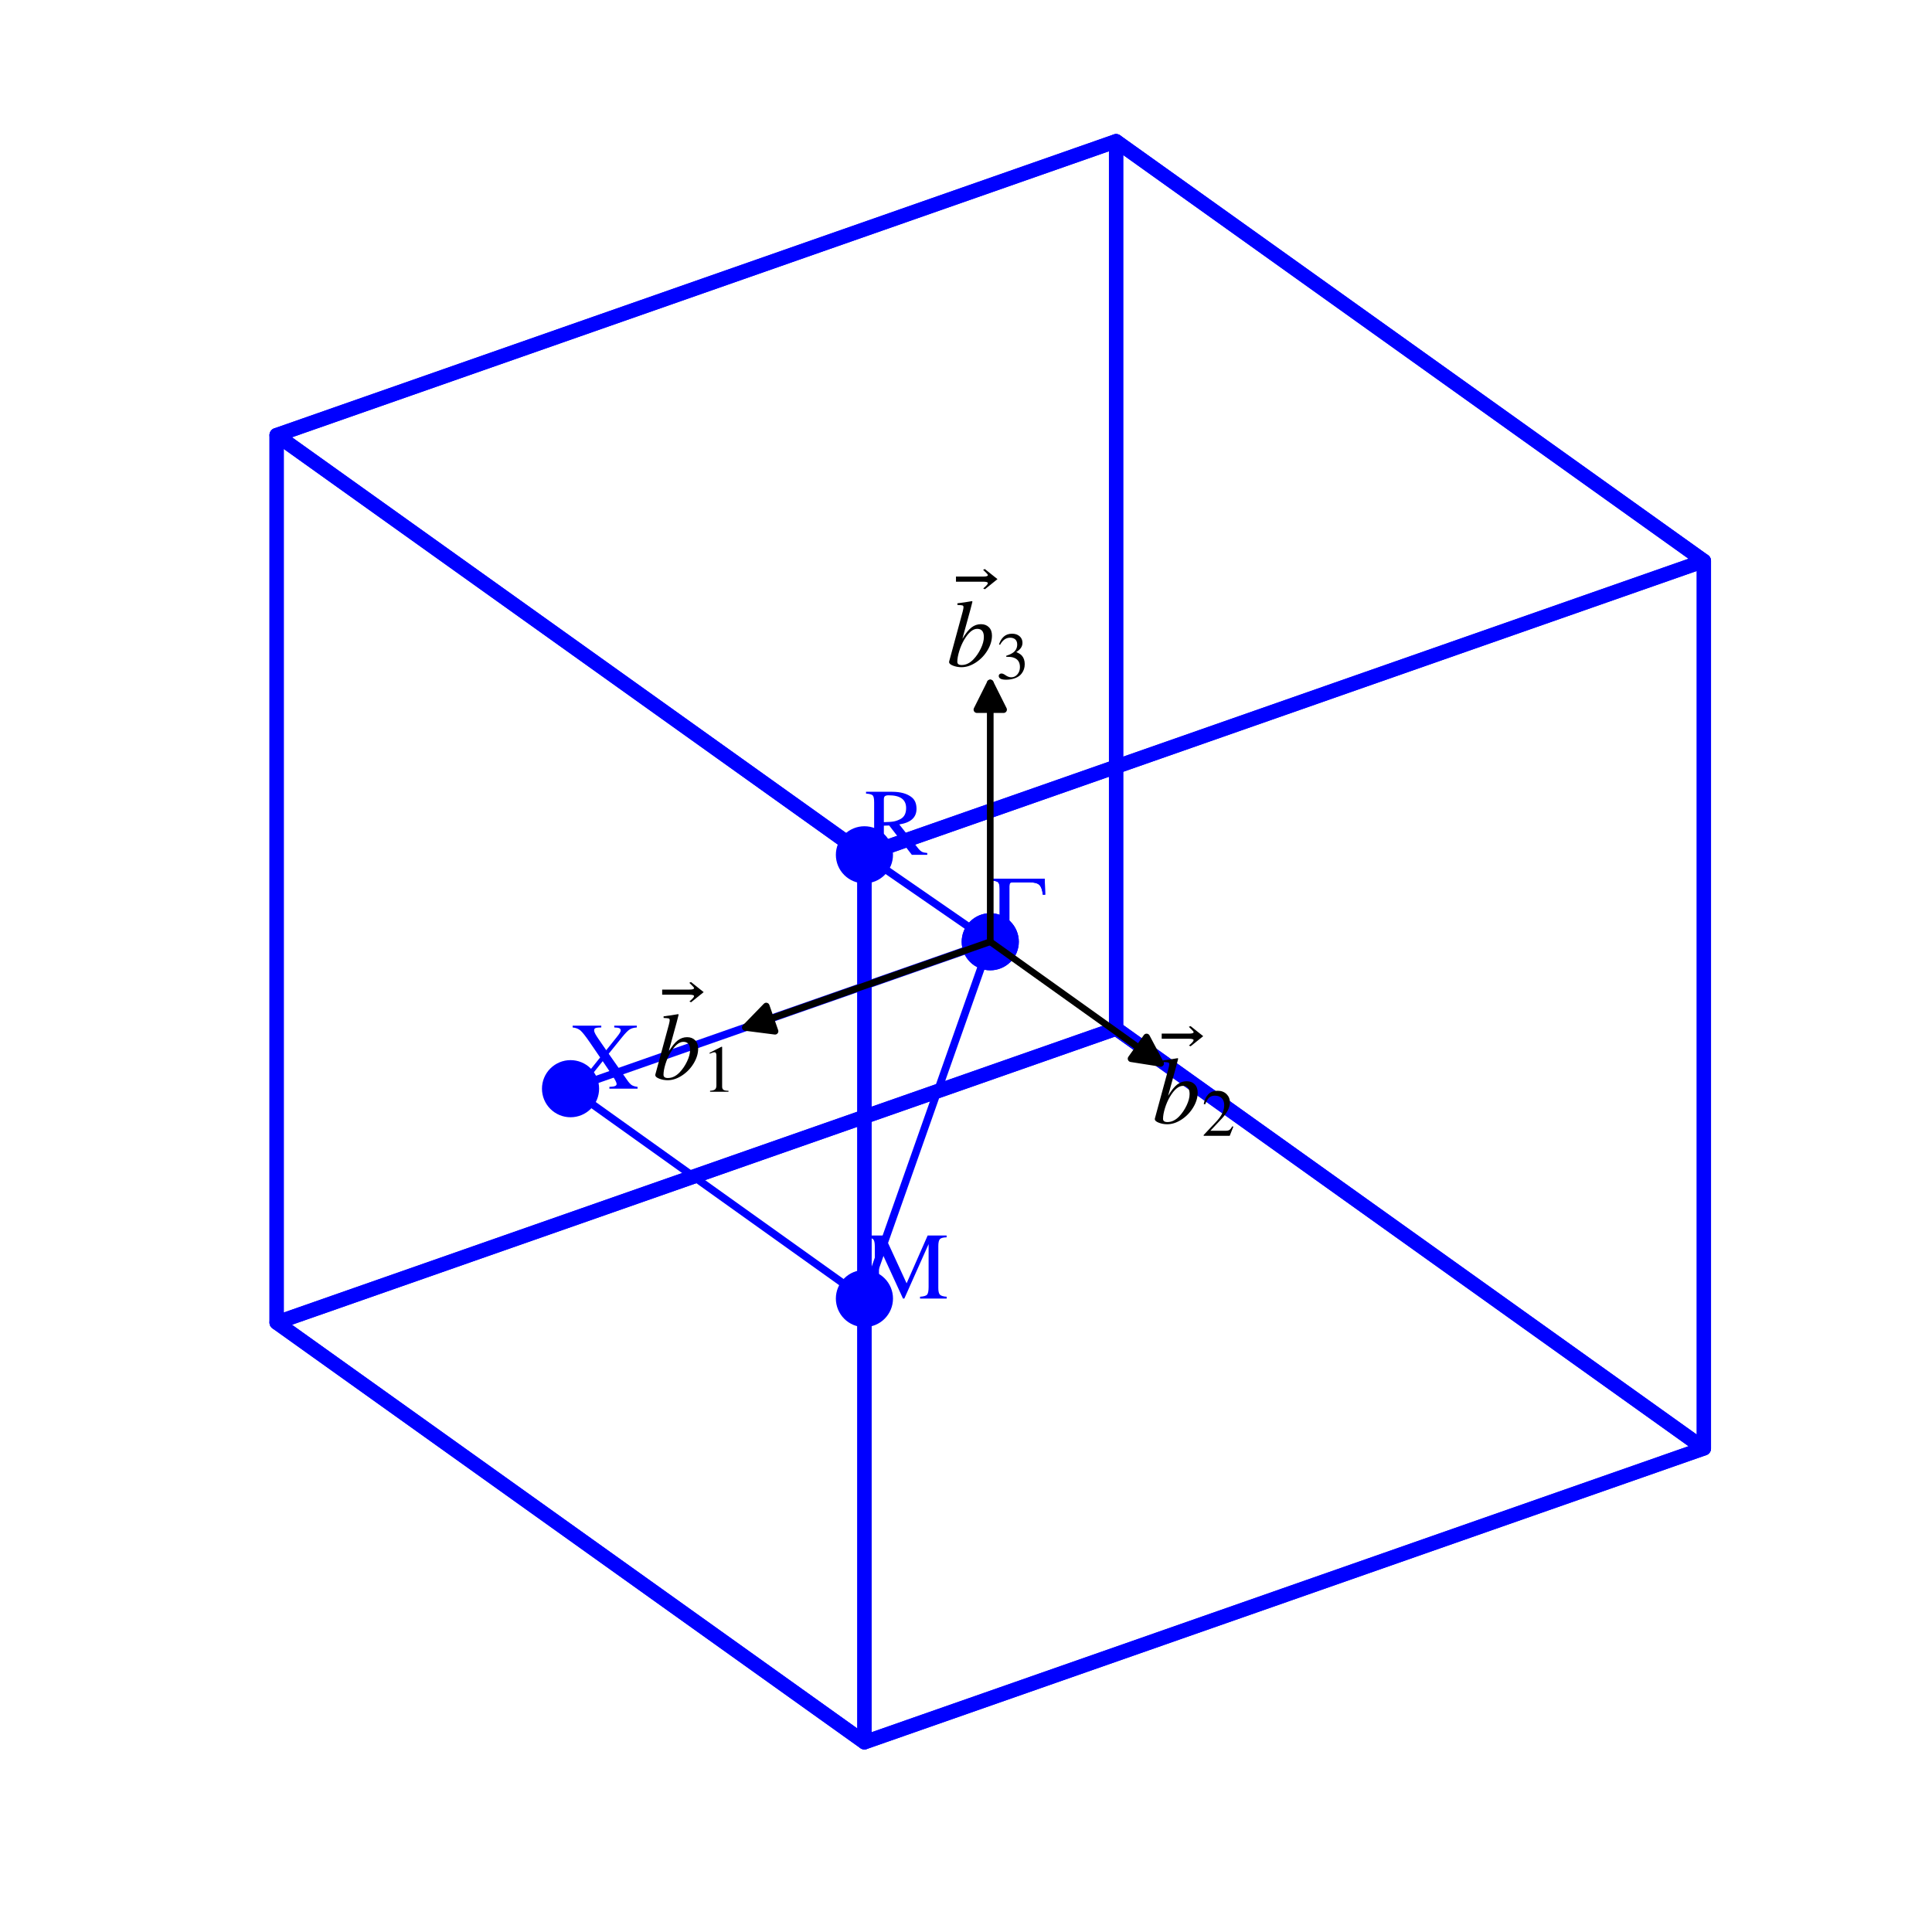
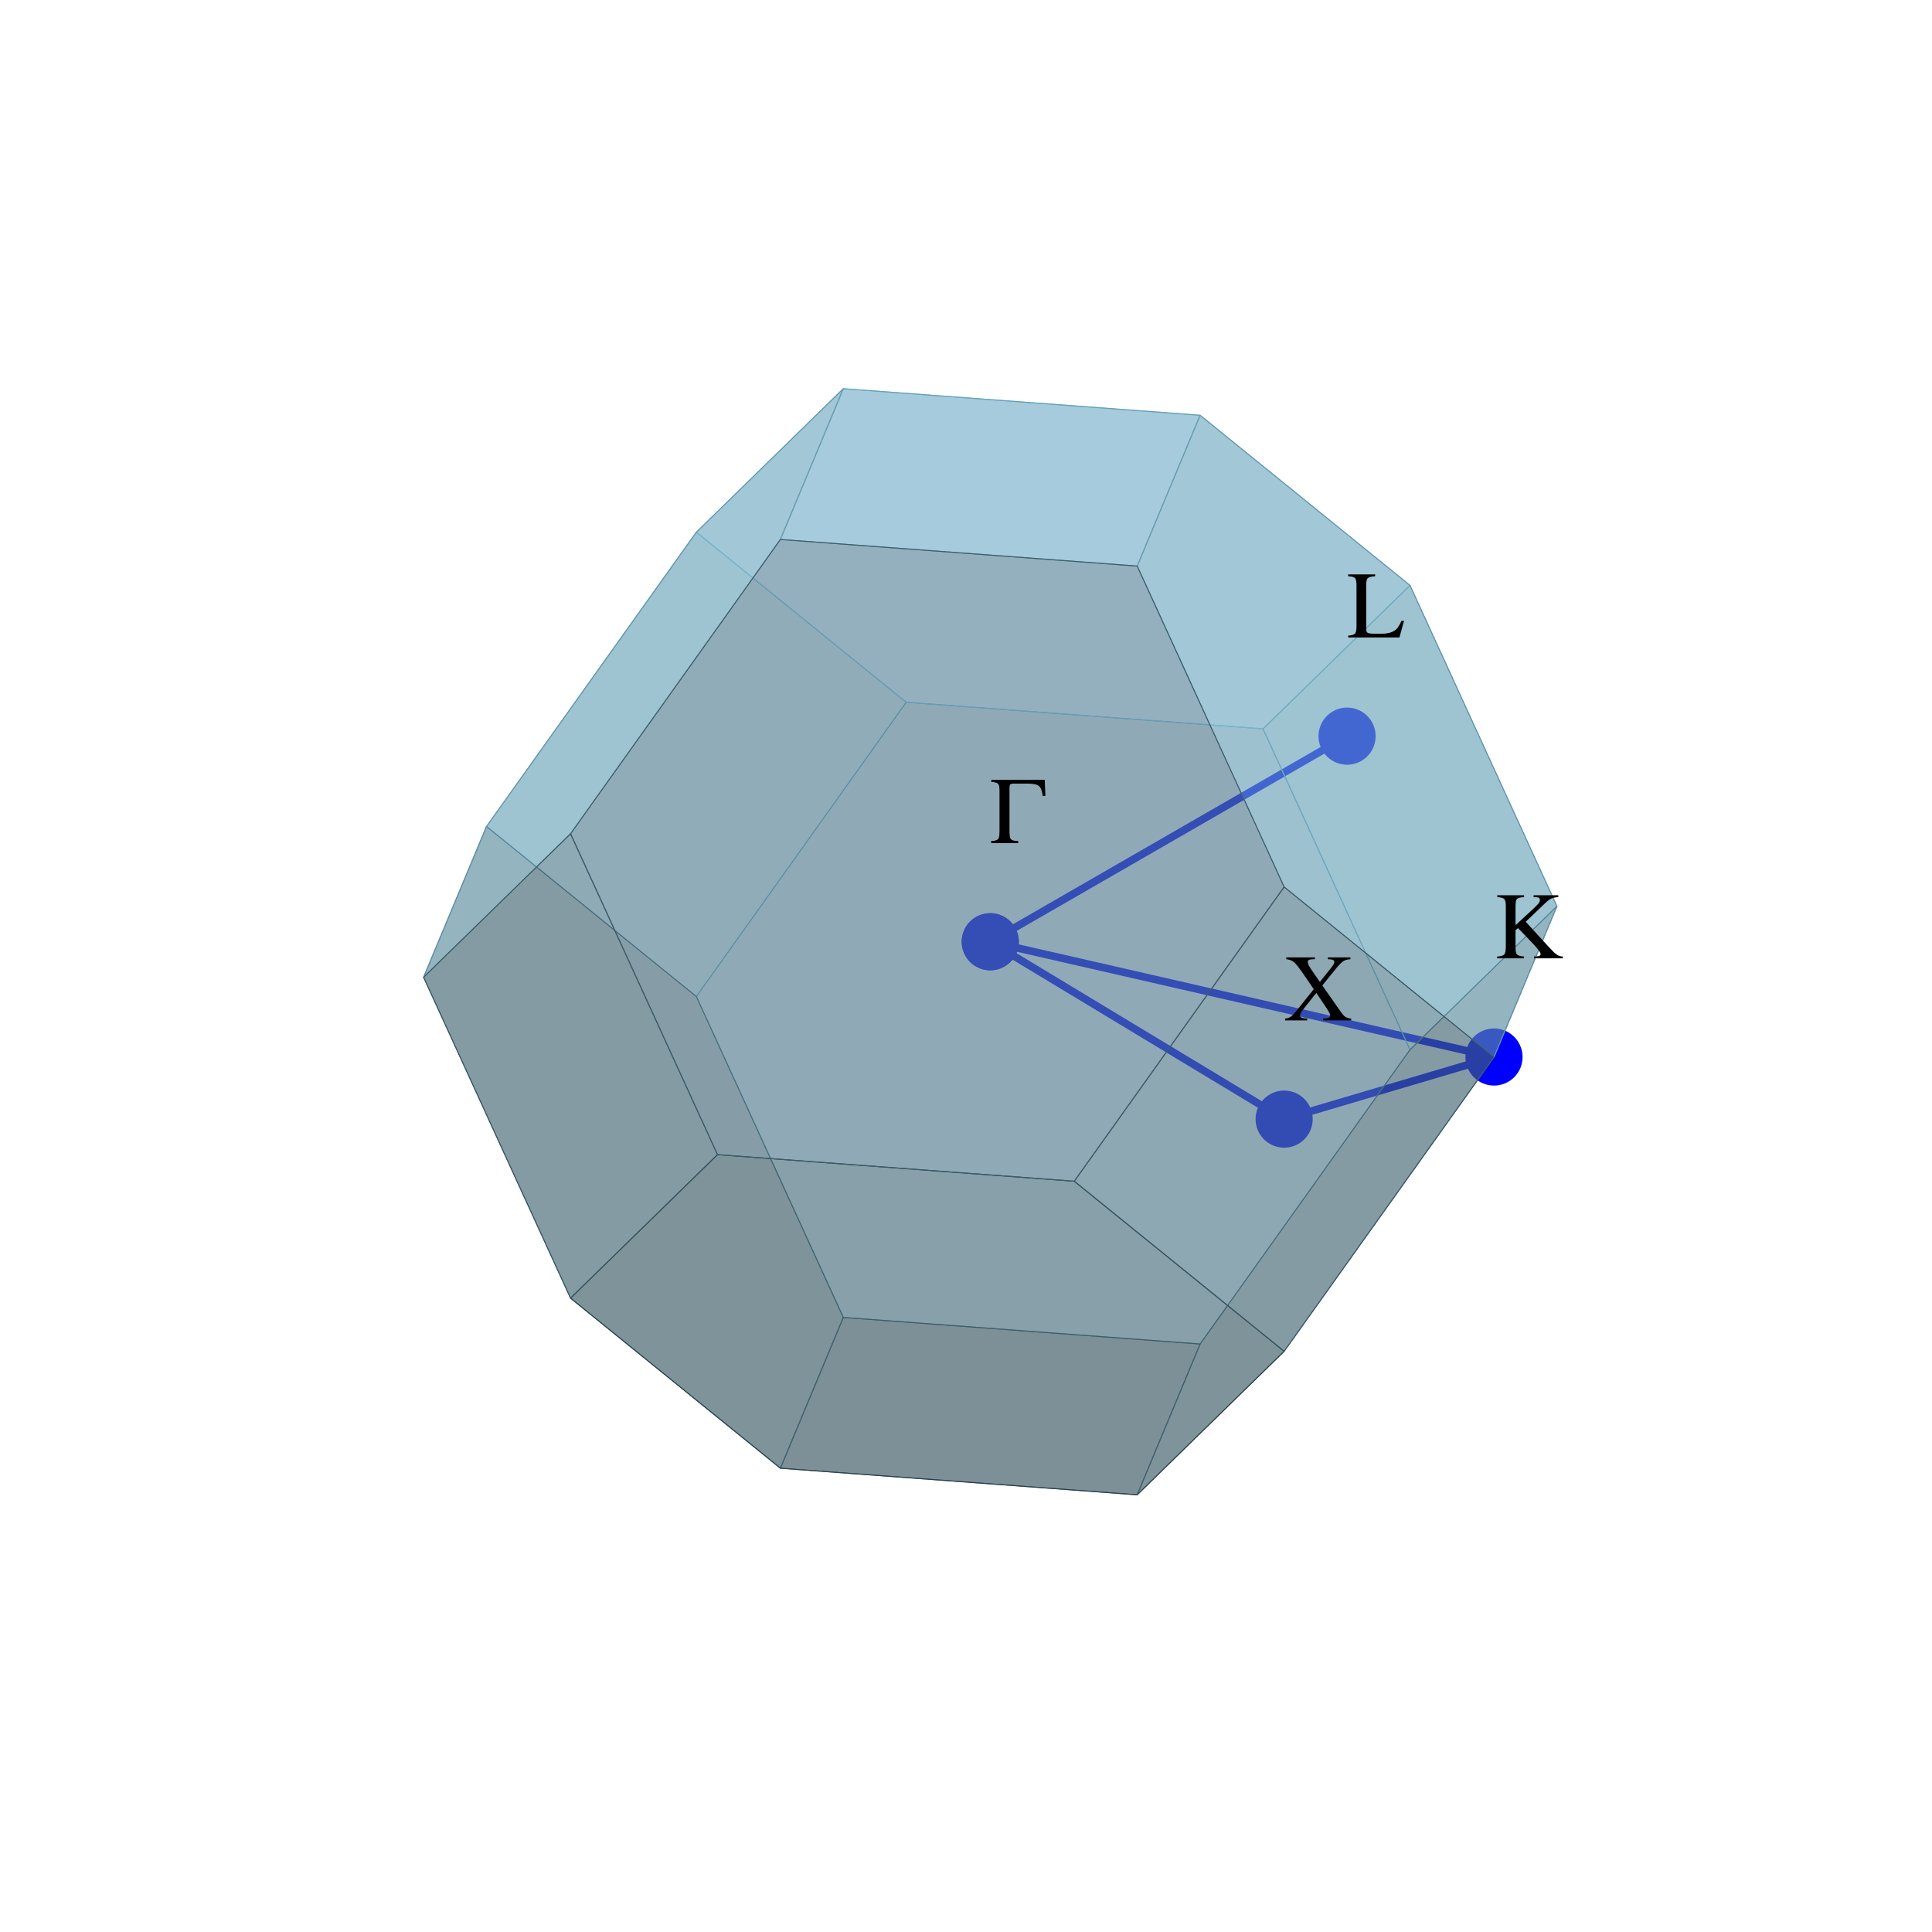
<svg xmlns="http://www.w3.org/2000/svg" xmlns:xlink="http://www.w3.org/1999/xlink" width="202.896pt" height="202.896pt" viewBox="0 0 202.896 202.896" version="1.1">
  <defs>
    <style type="text/css">*{stroke-linejoin: round; stroke-linecap: butt}</style>
  </defs>
  <g id="figure_1">
    <g id="patch_1">
      <path d="M 0 202.896  L 202.896 202.896  L 202.896 -0  L 0 -0  z " style="fill: #ffffff" />
    </g>
    <g id="patch_2">
      <path d="M 7.2 195.696  L 195.696 195.696  L 195.696 7.2  L 7.2 7.2  z " style="fill: #ffffff" />
    </g>
    <g id="axes_1">
      <g id="line2d_1">
-         <path d="M 29.052 138.894  L 29.052 45.693  L 117.21 14.828  L 117.21 108.03  L 29.052 138.894  " clip-path="url(#p71c7448c2a)" style="fill: none; stroke: #0000ff; stroke-width: 1.5; stroke-linecap: round" />
-       </g>
-       <g id="line2d_2">
-         <path d="M 117.21 14.828  L 178.938 58.907  L 178.938 152.109  L 117.21 108.03  L 117.21 14.828  " clip-path="url(#p71c7448c2a)" style="fill: none; stroke: #0000ff; stroke-width: 1.5; stroke-linecap: round" />
-       </g>
-       <g id="line2d_3">
-         <path d="M 90.781 182.973  L 90.781 89.771  L 29.052 45.693  L 29.052 138.894  L 90.781 182.973  " clip-path="url(#p71c7448c2a)" style="fill: none; stroke: #0000ff; stroke-width: 1.5; stroke-linecap: round" />
-       </g>
-       <g id="line2d_4">
-         <path d="M 90.781 89.771  L 90.781 182.973  L 178.938 152.109  L 178.938 58.907  L 90.781 89.771  " clip-path="url(#p71c7448c2a)" style="fill: none; stroke: #0000ff; stroke-width: 1.5; stroke-linecap: round" />
-       </g>
-       <g id="line2d_5">
-         <path d="M 178.938 152.109  L 90.781 182.973  L 29.052 138.894  L 117.21 108.03  L 178.938 152.109  " clip-path="url(#p71c7448c2a)" style="fill: none; stroke: #0000ff; stroke-width: 1.5; stroke-linecap: round" />
-       </g>
-       <g id="line2d_6">
-         <path d="M 117.21 14.828  L 29.052 45.693  L 90.781 89.771  L 178.938 58.907  L 117.21 14.828  " clip-path="url(#p71c7448c2a)" style="fill: none; stroke: #0000ff; stroke-width: 1.5; stroke-linecap: round" />
-       </g>
-       <g id="line2d_7">
-         <path d="M 103.995 98.901  L 59.917 114.333  L 90.781 136.372  L 103.995 98.901  L 90.781 89.771  " clip-path="url(#p71c7448c2a)" style="fill: none; stroke: #0000ff; stroke-width: 0.8; stroke-linecap: square" />
+         <path d="M 103.995 98.901  L 156.899 111.007  L 134.859 117.529  L 103.995 98.901  L 141.467 77.309  " clip-path="url(#pcc3e0d2077)" style="fill: none; stroke: #0000ff; stroke-width: 0.8; stroke-linecap: square" />
        <defs>
-           <path id="m7ec9dd96e0" d="M 0 2.5  C 0.663 2.5 1.299 2.237 1.768 1.768  C 2.237 1.299 2.5 0.663 2.5 0  C 2.5 -0.663 2.237 -1.299 1.768 -1.768  C 1.299 -2.237 0.663 -2.5 0 -2.5  C -0.663 -2.5 -1.299 -2.237 -1.768 -1.768  C -2.237 -1.299 -2.5 -0.663 -2.5 0  C -2.5 0.663 -2.237 1.299 -1.768 1.768  C -1.299 2.237 -0.663 2.5 0 2.5  z " style="stroke: #0000ff" />
+           <path id="m94cfa9cef8" d="M 0 2.5  C 0.663 2.5 1.299 2.237 1.768 1.768  C 2.237 1.299 2.5 0.663 2.5 0  C 2.5 -0.663 2.237 -1.299 1.768 -1.768  C 1.299 -2.237 0.663 -2.5 0 -2.5  C -0.663 -2.5 -1.299 -2.237 -1.768 -1.768  C -2.237 -1.299 -2.5 -0.663 -2.5 0  C -2.5 0.663 -2.237 1.299 -1.768 1.768  C -1.299 2.237 -0.663 2.5 0 2.5  z " style="stroke: #0000ff" />
        </defs>
-         <g clip-path="url(#p71c7448c2a)">
-           <use xlink:href="#m7ec9dd96e0" x="103.995" y="98.901" style="fill: #0000ff; stroke: #0000ff" />
-           <use xlink:href="#m7ec9dd96e0" x="59.917" y="114.333" style="fill: #0000ff; stroke: #0000ff" />
-           <use xlink:href="#m7ec9dd96e0" x="90.781" y="136.372" style="fill: #0000ff; stroke: #0000ff" />
-           <use xlink:href="#m7ec9dd96e0" x="103.995" y="98.901" style="fill: #0000ff; stroke: #0000ff" />
-           <use xlink:href="#m7ec9dd96e0" x="90.781" y="89.771" style="fill: #0000ff; stroke: #0000ff" />
+         <g clip-path="url(#pcc3e0d2077)">
+           <use xlink:href="#m94cfa9cef8" x="103.995" y="98.901" style="fill: #0000ff; stroke: #0000ff" />
+           <use xlink:href="#m94cfa9cef8" x="156.899" y="111.007" style="fill: #0000ff; stroke: #0000ff" />
+           <use xlink:href="#m94cfa9cef8" x="134.859" y="117.529" style="fill: #0000ff; stroke: #0000ff" />
+           <use xlink:href="#m94cfa9cef8" x="103.995" y="98.901" style="fill: #0000ff; stroke: #0000ff" />
+           <use xlink:href="#m94cfa9cef8" x="141.467" y="77.309" style="fill: #0000ff; stroke: #0000ff" />
        </g>
      </g>
-       <g id="patch_3">
-         <path d="M 103.995 98.901  Q 90.772 103.53 78.287 107.901  " clip-path="url(#p71c7448c2a)" style="fill: none; stroke: #000000; stroke-width: 0.7; stroke-linecap: round" />
-         <path d="M 81.392 108.298  L 78.287 107.901  L 80.467 105.655  z " clip-path="url(#p71c7448c2a)" style="stroke: #000000; stroke-width: 0.7; stroke-linecap: round" />
+       <g id="Poly3DCollection_1">
+         <path d="M 132.642 76.543  L 148.074 110.241  L 126.035 141.147  L 88.563 138.355  L 73.131 104.657  L 95.17 73.75  L 132.642 76.543  z " clip-path="url(#pcc3e0d2077)" style="fill: #73b0c8; fill-opacity: 0.4; stroke: #73b0c8; stroke-width: 0.1" />
+         <path d="M 73.131 104.657  L 51.092 86.794  L 73.131 55.888  L 95.17 73.75  L 73.131 104.657  z " clip-path="url(#pcc3e0d2077)" style="fill: #77b6d0; fill-opacity: 0.4; stroke: #77b6d0; stroke-width: 0.1" />
+         <path d="M 95.17 73.75  L 73.131 55.888  L 88.563 40.818  L 126.035 43.61  L 148.074 61.473  L 132.642 76.543  L 95.17 73.75  z " clip-path="url(#pcc3e0d2077)" style="fill: #85cbe8; fill-opacity: 0.4; stroke: #85cbe8; stroke-width: 0.1" />
+         <path d="M 148.074 61.473  L 163.506 95.171  L 148.074 110.241  L 132.642 76.543  L 148.074 61.473  z " clip-path="url(#pcc3e0d2077)" style="fill: #77b6d0; fill-opacity: 0.4; stroke: #77b6d0; stroke-width: 0.1" />
+         <path d="M 126.035 141.147  L 119.427 156.983  L 81.956 154.191  L 88.563 138.355  L 126.035 141.147  z " clip-path="url(#pcc3e0d2077)" style="fill: #486e7d; fill-opacity: 0.4; stroke: #486e7d; stroke-width: 0.1" />
+         <path d="M 88.563 138.355  L 81.956 154.191  L 59.917 136.329  L 44.485 102.63  L 51.092 86.794  L 73.131 104.657  L 88.563 138.355  z " clip-path="url(#pcc3e0d2077)" style="fill: #4f7889; fill-opacity: 0.4; stroke: #4f7889; stroke-width: 0.1" />
+         <path d="M 148.074 110.241  L 163.506 95.171  L 156.899 111.007  L 134.859 141.913  L 119.427 156.983  L 126.035 141.147  L 148.074 110.241  z " clip-path="url(#pcc3e0d2077)" style="fill: #4f7889; fill-opacity: 0.4; stroke: #4f7889; stroke-width: 0.1" />
+         <path d="M 73.131 55.888  L 51.092 86.794  L 44.485 102.63  L 59.917 87.56  L 81.956 56.654  L 88.563 40.818  L 73.131 55.888  z " clip-path="url(#pcc3e0d2077)" style="fill: #6194a9; fill-opacity: 0.4; stroke: #6194a9; stroke-width: 0.1" />
+         <path d="M 126.035 43.61  L 119.427 59.446  L 134.859 93.145  L 156.899 111.007  L 163.506 95.171  L 148.074 61.473  L 126.035 43.61  z " clip-path="url(#pcc3e0d2077)" style="fill: #6194a9; fill-opacity: 0.4; stroke: #6194a9; stroke-width: 0.1" />
+         <path d="M 88.563 40.818  L 81.956 56.654  L 119.427 59.446  L 126.035 43.61  L 88.563 40.818  z " clip-path="url(#pcc3e0d2077)" style="fill: #679eb4; fill-opacity: 0.4; stroke: #679eb4; stroke-width: 0.1" />
+         <path d="M 119.427 156.983  L 134.859 141.913  L 112.82 124.051  L 75.349 121.259  L 59.917 136.329  L 81.956 154.191  L 119.427 156.983  z " clip-path="url(#pcc3e0d2077)" style="fill: #2a414a; fill-opacity: 0.4; stroke: #2a414a; stroke-width: 0.1" />
+         <path d="M 59.917 136.329  L 75.349 121.259  L 59.917 87.56  L 44.485 102.63  L 59.917 136.329  z " clip-path="url(#pcc3e0d2077)" style="fill: #385662; fill-opacity: 0.4; stroke: #385662; stroke-width: 0.1" />
+         <path d="M 134.859 93.145  L 112.82 124.051  L 134.859 141.913  L 156.899 111.007  L 134.859 93.145  z " clip-path="url(#pcc3e0d2077)" style="fill: #385662; fill-opacity: 0.4; stroke: #385662; stroke-width: 0.1" />
+         <path d="M 81.956 56.654  L 59.917 87.56  L 75.349 121.259  L 112.82 124.051  L 134.859 93.145  L 119.427 59.446  L 81.956 56.654  z " clip-path="url(#pcc3e0d2077)" style="fill: #3c5c69; fill-opacity: 0.4; stroke: #3c5c69; stroke-width: 0.1" />
      </g>
      <g id="text_1">
-         <g transform="translate(68.59019 113.3329) scale(0.1 -0.1)">
-           <defs>
-             <path id="STIXGeneral-Regular-20d7" d="M -109 4186  L -954 3507  L -1069 3558  Q -755 3821 -755 3917  Q -755 4013 -1069 4013  L -2899 4013  L -2899 4358  L -1069 4358  Q -755 4358 -755 4454  Q -755 4474 -768 4496  Q -781 4518 -816 4553  Q -851 4589 -880 4621  Q -909 4653 -973 4713  Q -1037 4774 -1075 4813  L -960 4864  L -109 4186  z " transform="scale(0.015625)" />
-             <path id="STIXGeneral-Italic-62" d="M 1043 1856  L 1050 1856  Q 1370 2387 1654 2604  Q 1939 2822 2285 2822  Q 2618 2822 2822 2617  Q 3027 2413 3027 2054  Q 3027 1562 2726 1062  Q 2426 563 1942 246  Q 1459 -70 979 -70  Q 685 -70 416 32  Q 147 134 147 269  L 147 307  L 1056 3654  Q 1114 3885 1114 3955  Q 1114 4058 1053 4080  Q 992 4102 704 4115  L 704 4224  Q 1184 4282 1683 4371  L 1715 4339  L 1581 3814  L 1043 1856  z M 2483 1958  Q 2483 2509 2035 2509  Q 1594 2509 1158 1773  Q 954 1427 826 1008  Q 698 589 698 294  Q 698 77 992 77  Q 1414 77 1779 454  Q 2074 762 2278 1187  Q 2483 1613 2483 1958  z " transform="scale(0.015625)" />
-             <path id="STIXGeneral-Regular-31" d="M 2522 0  L 755 0  L 755 96  Q 1107 115 1235 227  Q 1363 339 1363 608  L 1363 3482  Q 1363 3795 1171 3795  Q 1082 3795 883 3718  L 710 3654  L 710 3744  L 1856 4326  L 1914 4307  L 1914 486  Q 1914 275 2042 185  Q 2170 96 2522 96  L 2522 0  z " transform="scale(0.015625)" />
-           </defs>
-           <use xlink:href="#STIXGeneral-Regular-20d7" transform="translate(54.79687 26)" />
-           <use xlink:href="#STIXGeneral-Italic-62" />
-           <use xlink:href="#STIXGeneral-Regular-31" transform="translate(51.54327 -13.22813) scale(0.7)" />
-         </g>
-       </g>
-       <g id="text_2">
-         <g transform="translate(121.0502 117.958) scale(0.1 -0.1)">
-           <defs>
-             <path id="STIXGeneral-Regular-32" d="M 3034 877  L 2688 0  L 186 0  L 186 77  L 1325 1286  Q 1773 1754 1965 2144  Q 2157 2534 2157 2950  Q 2157 3379 1920 3616  Q 1683 3853 1267 3853  Q 922 3853 720 3673  Q 518 3494 326 3021  L 192 3053  Q 301 3648 630 3987  Q 960 4326 1523 4326  Q 2054 4326 2380 4006  Q 2707 3686 2707 3200  Q 2707 2477 1888 1613  L 832 486  L 2330 486  Q 2541 486 2665 569  Q 2790 653 2944 915  L 3034 877  z " transform="scale(0.015625)" />
-           </defs>
-           <use xlink:href="#STIXGeneral-Regular-20d7" transform="translate(54.79687 26)" />
-           <use xlink:href="#STIXGeneral-Italic-62" />
-           <use xlink:href="#STIXGeneral-Regular-32" transform="translate(51.54327 -13.22813) scale(0.7)" />
-         </g>
-       </g>
-       <g id="text_3">
-         <g transform="translate(99.44524 69.95981) scale(0.1 -0.1)">
-           <defs>
-             <path id="STIXGeneral-Regular-33" d="M 390 3264  L 288 3290  Q 435 3770 748 4048  Q 1062 4326 1542 4326  Q 1990 4326 2265 4083  Q 2541 3840 2541 3450  Q 2541 2925 1946 2566  Q 2298 2413 2477 2227  Q 2758 1914 2758 1402  Q 2758 890 2464 506  Q 2246 211 1840 60  Q 1434 -90 979 -90  Q 262 -90 262 275  Q 262 378 339 442  Q 416 506 525 506  Q 685 506 915 339  Q 1197 141 1466 141  Q 1818 141 2058 425  Q 2298 710 2298 1120  Q 2298 1856 1632 2048  Q 1434 2112 979 2112  L 979 2202  Q 1338 2323 1517 2432  Q 2035 2726 2035 3290  Q 2035 3610 1852 3776  Q 1670 3942 1344 3942  Q 768 3942 390 3264  z " transform="scale(0.015625)" />
-           </defs>
-           <use xlink:href="#STIXGeneral-Regular-20d7" transform="translate(54.79687 26)" />
-           <use xlink:href="#STIXGeneral-Italic-62" />
-           <use xlink:href="#STIXGeneral-Regular-33" transform="translate(51.54327 -13.22813) scale(0.7)" />
-         </g>
-       </g>
-       <g id="text_4">
-         <g style="fill: #0000ff" transform="translate(103.9952 98.90076) scale(0.1 -0.1)">
+         <g transform="translate(103.9952 88.53482) scale(0.1 -0.1)">
          <defs>
            <path id="STIXGeneral-Regular-393" d="M 3693 3162  L 3533 3162  Q 3482 3642 3299 3818  Q 3117 3994 2637 3994  L 1517 3994  Q 1382 3994 1334 3942  Q 1286 3891 1286 3738  L 1286 723  Q 1286 352 1388 246  Q 1491 141 1869 122  L 1869 0  L 70 0  L 70 122  Q 435 147 534 262  Q 634 378 634 794  L 634 3526  Q 634 3878 538 3984  Q 442 4090 77 4115  L 77 4237  L 3661 4237  L 3693 3162  z " transform="scale(0.015625)" />
          </defs>
          <use xlink:href="#STIXGeneral-Regular-393" />
        </g>
+         <g transform="translate(103.9952 98.90076) scale(0.1 -0.1)" />
      </g>
-       <g id="text_5">
-         <g style="fill: #0000ff" transform="translate(59.9166 114.3329) scale(0.1 -0.1)">
+       <g id="text_2">
+         <g transform="translate(156.8988 100.6414) scale(0.1 -0.1)">
+           <defs>
+             <path id="STIXGeneral-Regular-4b" d="M 4627 0  L 2688 0  L 2688 122  L 2861 128  Q 3130 134 3130 282  Q 3130 397 2922 643  Q 2714 890 2253 1370  L 1613 2029  L 1446 1894  L 1446 710  Q 1446 352 1548 253  Q 1651 154 2016 122  L 2016 0  L 211 0  L 211 122  Q 589 141 691 262  Q 794 384 794 800  L 794 3514  Q 794 3872 691 3981  Q 589 4090 218 4115  L 218 4237  L 2022 4237  L 2022 4115  Q 1632 4090 1539 3987  Q 1446 3885 1446 3507  L 1446 2227  L 2586 3277  Q 2861 3533 2973 3667  Q 3085 3802 3085 3910  Q 3085 4013 3030 4057  Q 2976 4102 2822 4109  L 2662 4115  L 2662 4237  L 4320 4237  L 4320 4115  Q 3994 4090 3824 4003  Q 3654 3917 3322 3597  L 2131 2458  L 3629 819  Q 4026 384 4214 253  Q 4403 122 4627 122  L 4627 0  z " transform="scale(0.015625)" />
+           </defs>
+           <use xlink:href="#STIXGeneral-Regular-4b" />
+         </g>
+         <g transform="translate(156.8988 111.0073) scale(0.1 -0.1)" />
+       </g>
+       <g id="text_3">
+         <g transform="translate(134.8594 107.1633) scale(0.1 -0.1)">
          <defs>
            <path id="STIXGeneral-Regular-58" d="M 4506 0  L 2611 0  L 2611 122  L 2778 134  Q 3098 154 3098 320  Q 3098 461 2771 947  L 2163 1850  L 1402 896  Q 1062 474 1062 326  Q 1062 230 1168 185  Q 1274 141 1549 122  L 1549 0  L 64 0  L 64 122  Q 314 147 470 268  Q 627 390 992 851  L 1990 2099  L 1312 3091  Q 864 3744 665 3913  Q 467 4083 141 4115  L 141 4237  L 2067 4237  L 2067 4115  L 1882 4109  Q 1734 4102 1660 4064  Q 1587 4026 1587 3923  Q 1587 3885 1596 3843  Q 1606 3802 1635 3744  Q 1664 3686 1689 3638  Q 1715 3590 1769 3507  Q 1824 3424 1862 3366  Q 1901 3309 1984 3190  Q 2067 3072 2118 2995  L 2400 2586  L 3117 3482  Q 3373 3795 3373 3910  Q 3373 4019 3283 4064  Q 3194 4109 2938 4115  L 2938 4237  L 4454 4237  L 4454 4115  Q 4147 4096 3968 3977  Q 3789 3859 3482 3482  L 2566 2349  L 3795 595  Q 3981 326 4115 240  Q 4250 154 4506 122  L 4506 0  z " transform="scale(0.015625)" />
          </defs>
          <use xlink:href="#STIXGeneral-Regular-58" />
        </g>
+         <g transform="translate(134.8594 117.5292) scale(0.1 -0.1)" />
      </g>
-       <g id="text_6">
-         <g style="fill: #0000ff" transform="translate(90.7808 136.3722) scale(0.1 -0.1)">
-           <defs>
-             <path id="STIXGeneral-Regular-4d" d="M 5530 0  L 3738 0  L 3738 122  Q 4115 147 4214 265  Q 4314 384 4314 787  L 4314 3661  L 2682 0  L 2592 0  L 979 3514  L 979 966  Q 979 448 1088 294  Q 1197 141 1574 122  L 1574 0  L 77 0  L 77 122  Q 358 141 480 205  Q 602 269 650 432  Q 698 595 698 966  L 698 3514  Q 698 3878 589 3984  Q 480 4090 90 4115  L 90 4237  L 1357 4237  L 2835 1024  L 4250 4237  L 5523 4237  L 5523 4115  Q 5178 4109 5072 3993  Q 4966 3878 4966 3520  L 4966 717  Q 4966 378 5072 262  Q 5178 147 5530 122  L 5530 0  z " transform="scale(0.015625)" />
-           </defs>
-           <use xlink:href="#STIXGeneral-Regular-4d" />
-         </g>
-       </g>
-       <g id="text_7">
-         <g style="fill: #0000ff" transform="translate(103.9952 98.90076) scale(0.1 -0.1)">
+       <g id="text_4">
+         <g transform="translate(103.9952 88.53482) scale(0.1 -0.1)">
          <use xlink:href="#STIXGeneral-Regular-393" />
        </g>
+         <g transform="translate(103.9952 98.90076) scale(0.1 -0.1)" />
      </g>
-       <g id="text_8">
-         <g style="fill: #0000ff" transform="translate(90.7808 89.77128) scale(0.1 -0.1)">
+       <g id="text_5">
+         <g transform="translate(141.4667 66.9429) scale(0.1 -0.1)">
          <defs>
-             <path id="STIXGeneral-Regular-52" d="M 4224 0  L 3187 0  L 1664 1971  L 1306 1958  L 1306 717  Q 1306 352 1405 249  Q 1504 147 1875 122  L 1875 0  L 109 0  L 109 122  Q 474 154 563 262  Q 653 371 653 794  L 653 3526  Q 653 3885 563 3987  Q 474 4090 109 4115  L 109 4237  L 1850 4237  Q 2726 4237 3187 3859  Q 3501 3603 3501 3091  Q 3501 2221 2342 2042  L 3622 422  Q 3757 256 3878 198  Q 4000 141 4224 122  L 4224 0  z M 1306 3731  L 1306 2195  Q 1766 2202 1990 2246  Q 2214 2291 2438 2413  Q 2803 2618 2803 3142  Q 2803 4000 1632 4000  Q 1459 4000 1382 3945  Q 1306 3891 1306 3731  z " transform="scale(0.015625)" />
+             <path id="STIXGeneral-Regular-4c" d="M 3827 1114  L 3520 0  L 77 0  L 77 122  Q 429 141 531 256  Q 634 371 634 736  L 634 3494  Q 634 3872 541 3981  Q 448 4090 77 4115  L 77 4237  L 1888 4237  L 1888 4115  Q 1498 4090 1392 3984  Q 1286 3878 1286 3507  L 1286 538  Q 1286 358 1398 304  Q 1510 250 1862 250  L 2310 250  Q 3085 250 3392 640  Q 3520 813 3661 1114  L 3827 1114  z " transform="scale(0.015625)" />
          </defs>
-           <use xlink:href="#STIXGeneral-Regular-52" />
+           <use xlink:href="#STIXGeneral-Regular-4c" />
        </g>
-       </g>
-       <g id="patch_4">
-         <path d="M 103.995 98.901  Q 103.995 84.92 103.995 71.723  " clip-path="url(#p71c7448c2a)" style="fill: none; stroke: #000000; stroke-width: 0.7; stroke-linecap: round" />
-         <path d="M 102.595 74.523  L 103.995 71.723  L 105.395 74.523  z " clip-path="url(#p71c7448c2a)" style="stroke: #000000; stroke-width: 0.7; stroke-linecap: round" />
-       </g>
-       <g id="patch_5">
-         <path d="M 103.995 98.901  Q 113.255 105.513 121.877 111.67  " clip-path="url(#p71c7448c2a)" style="fill: none; stroke: #000000; stroke-width: 0.7; stroke-linecap: round" />
-         <path d="M 120.412 108.903  L 121.877 111.67  L 118.785 111.182  z " clip-path="url(#p71c7448c2a)" style="stroke: #000000; stroke-width: 0.7; stroke-linecap: round" />
+         <g transform="translate(141.4667 77.30884) scale(0.1 -0.1)" />
      </g>
    </g>
  </g>
  <defs>
-     <clipPath id="p71c7448c2a">
+     <clipPath id="pcc3e0d2077">
      <rect x="7.2" y="7.2" width="188.496" height="188.496" />
    </clipPath>
  </defs>
</svg>
